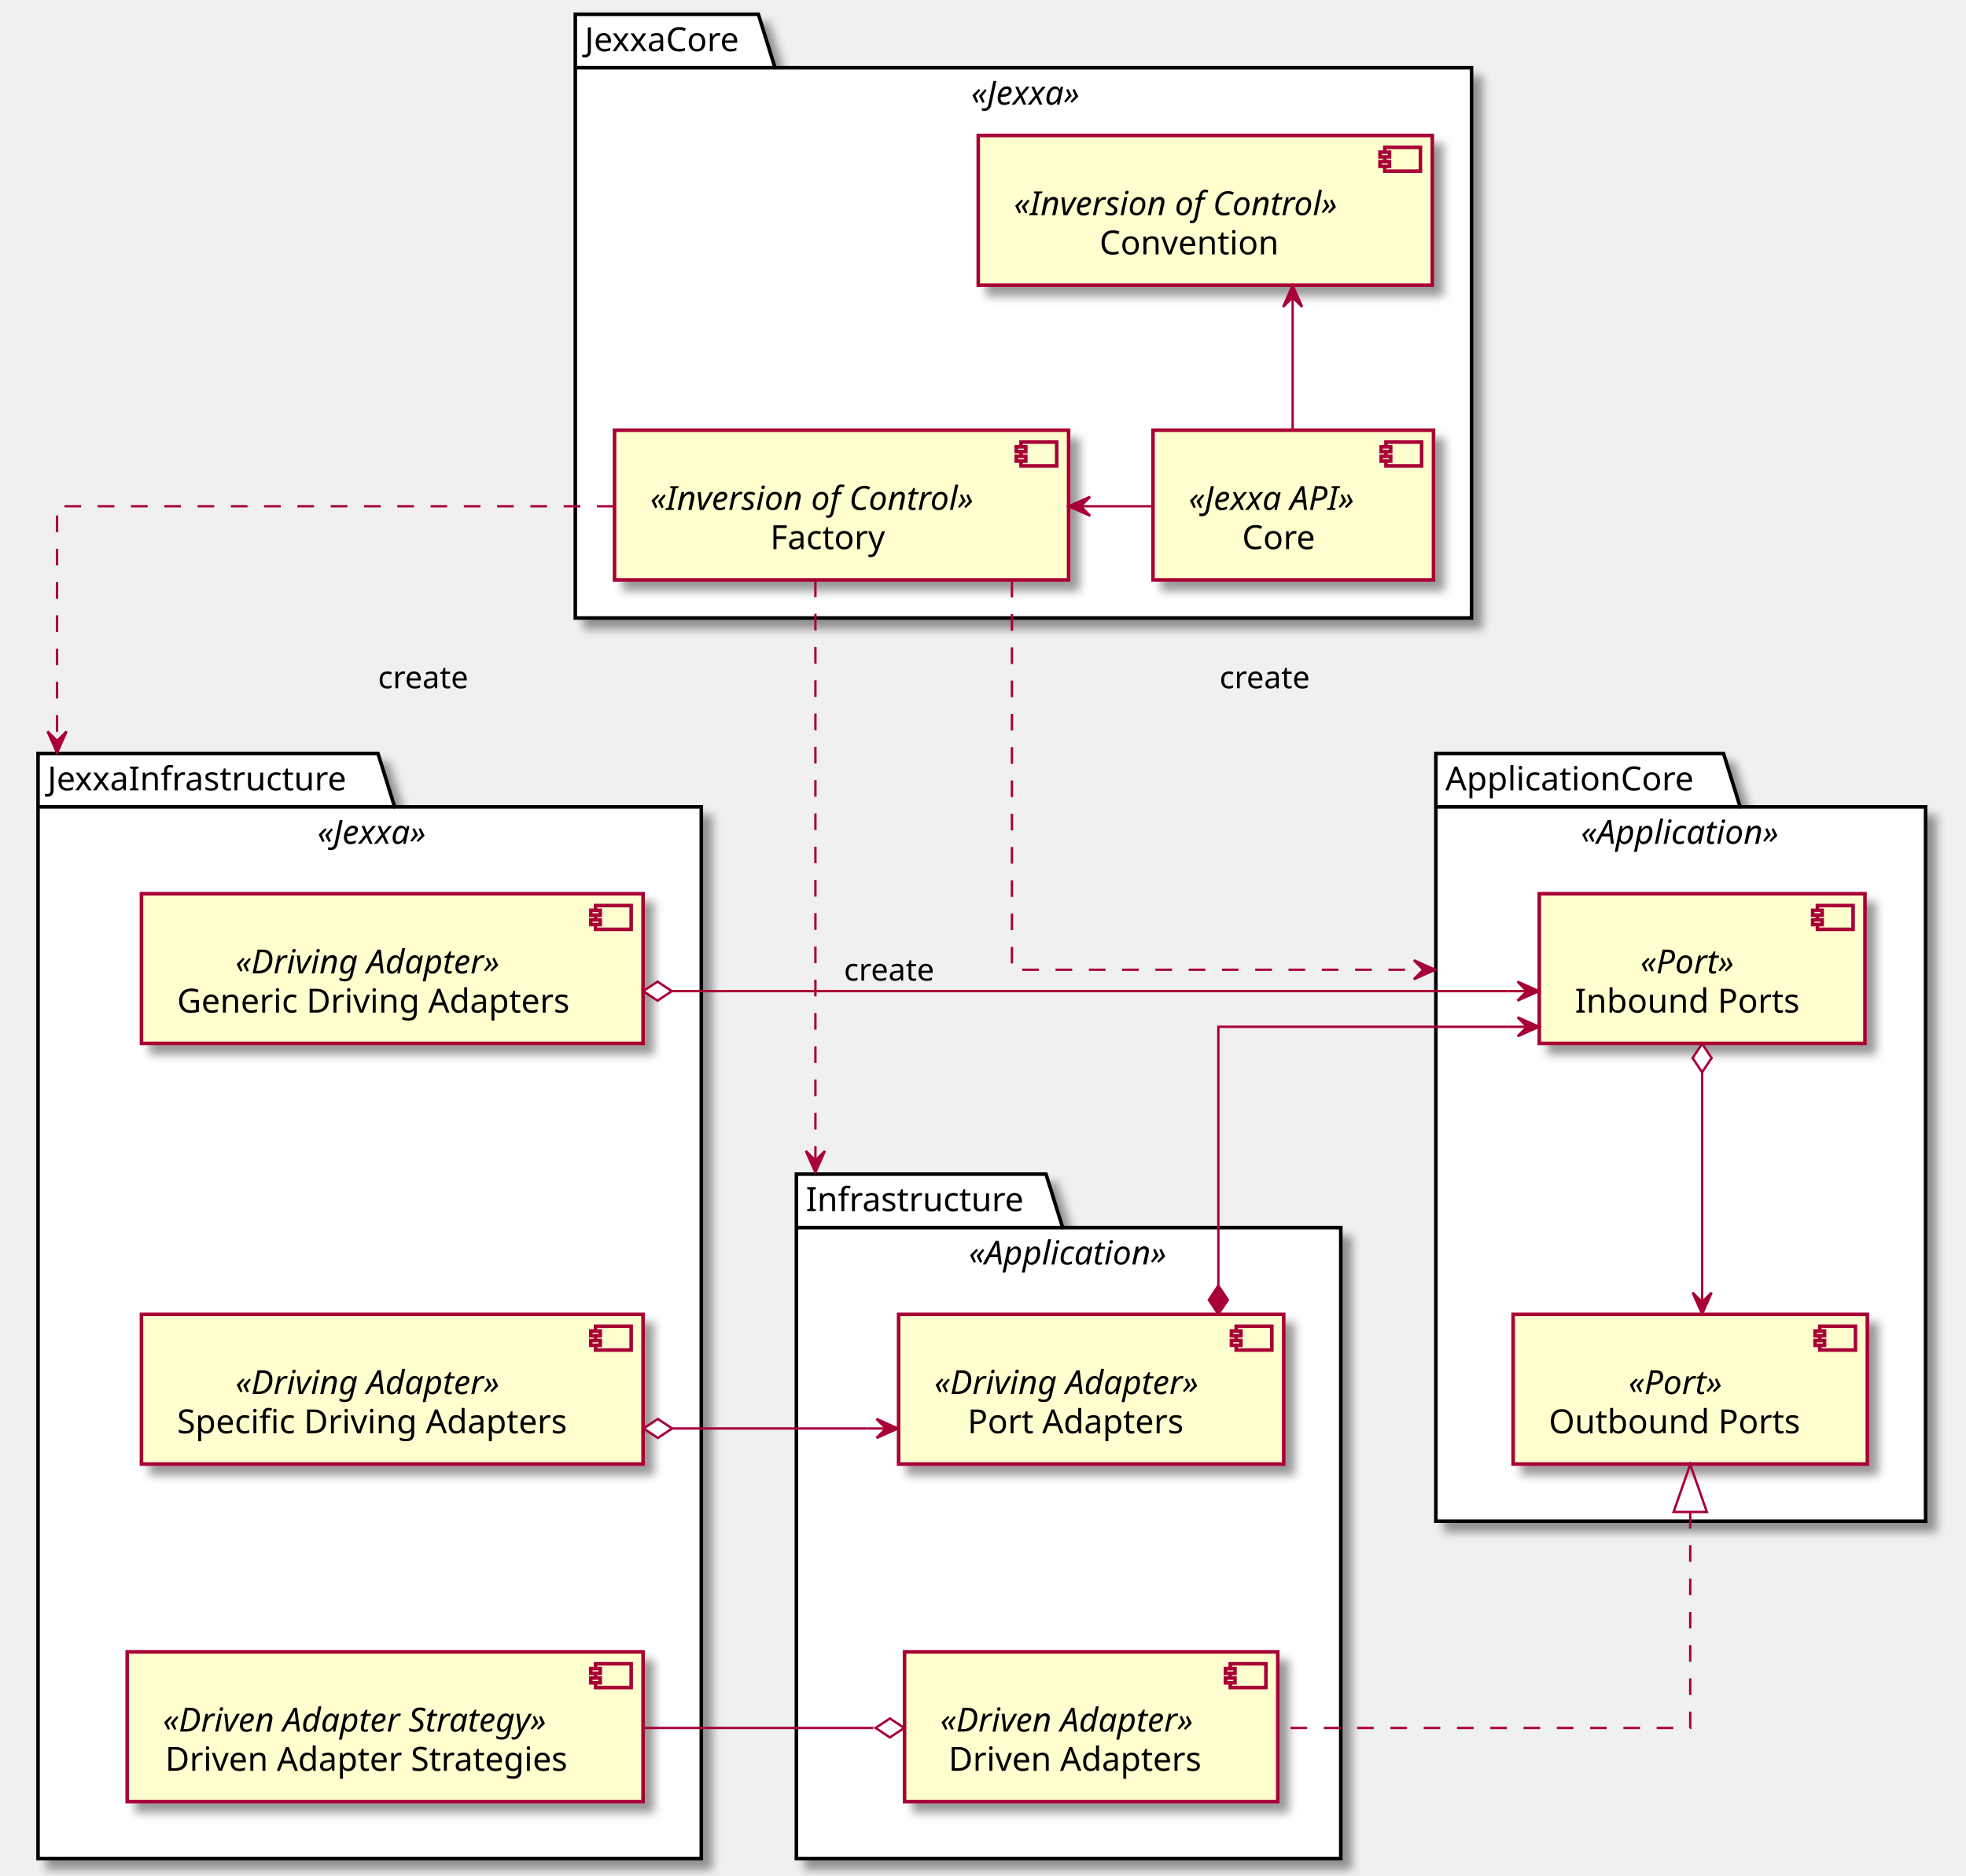
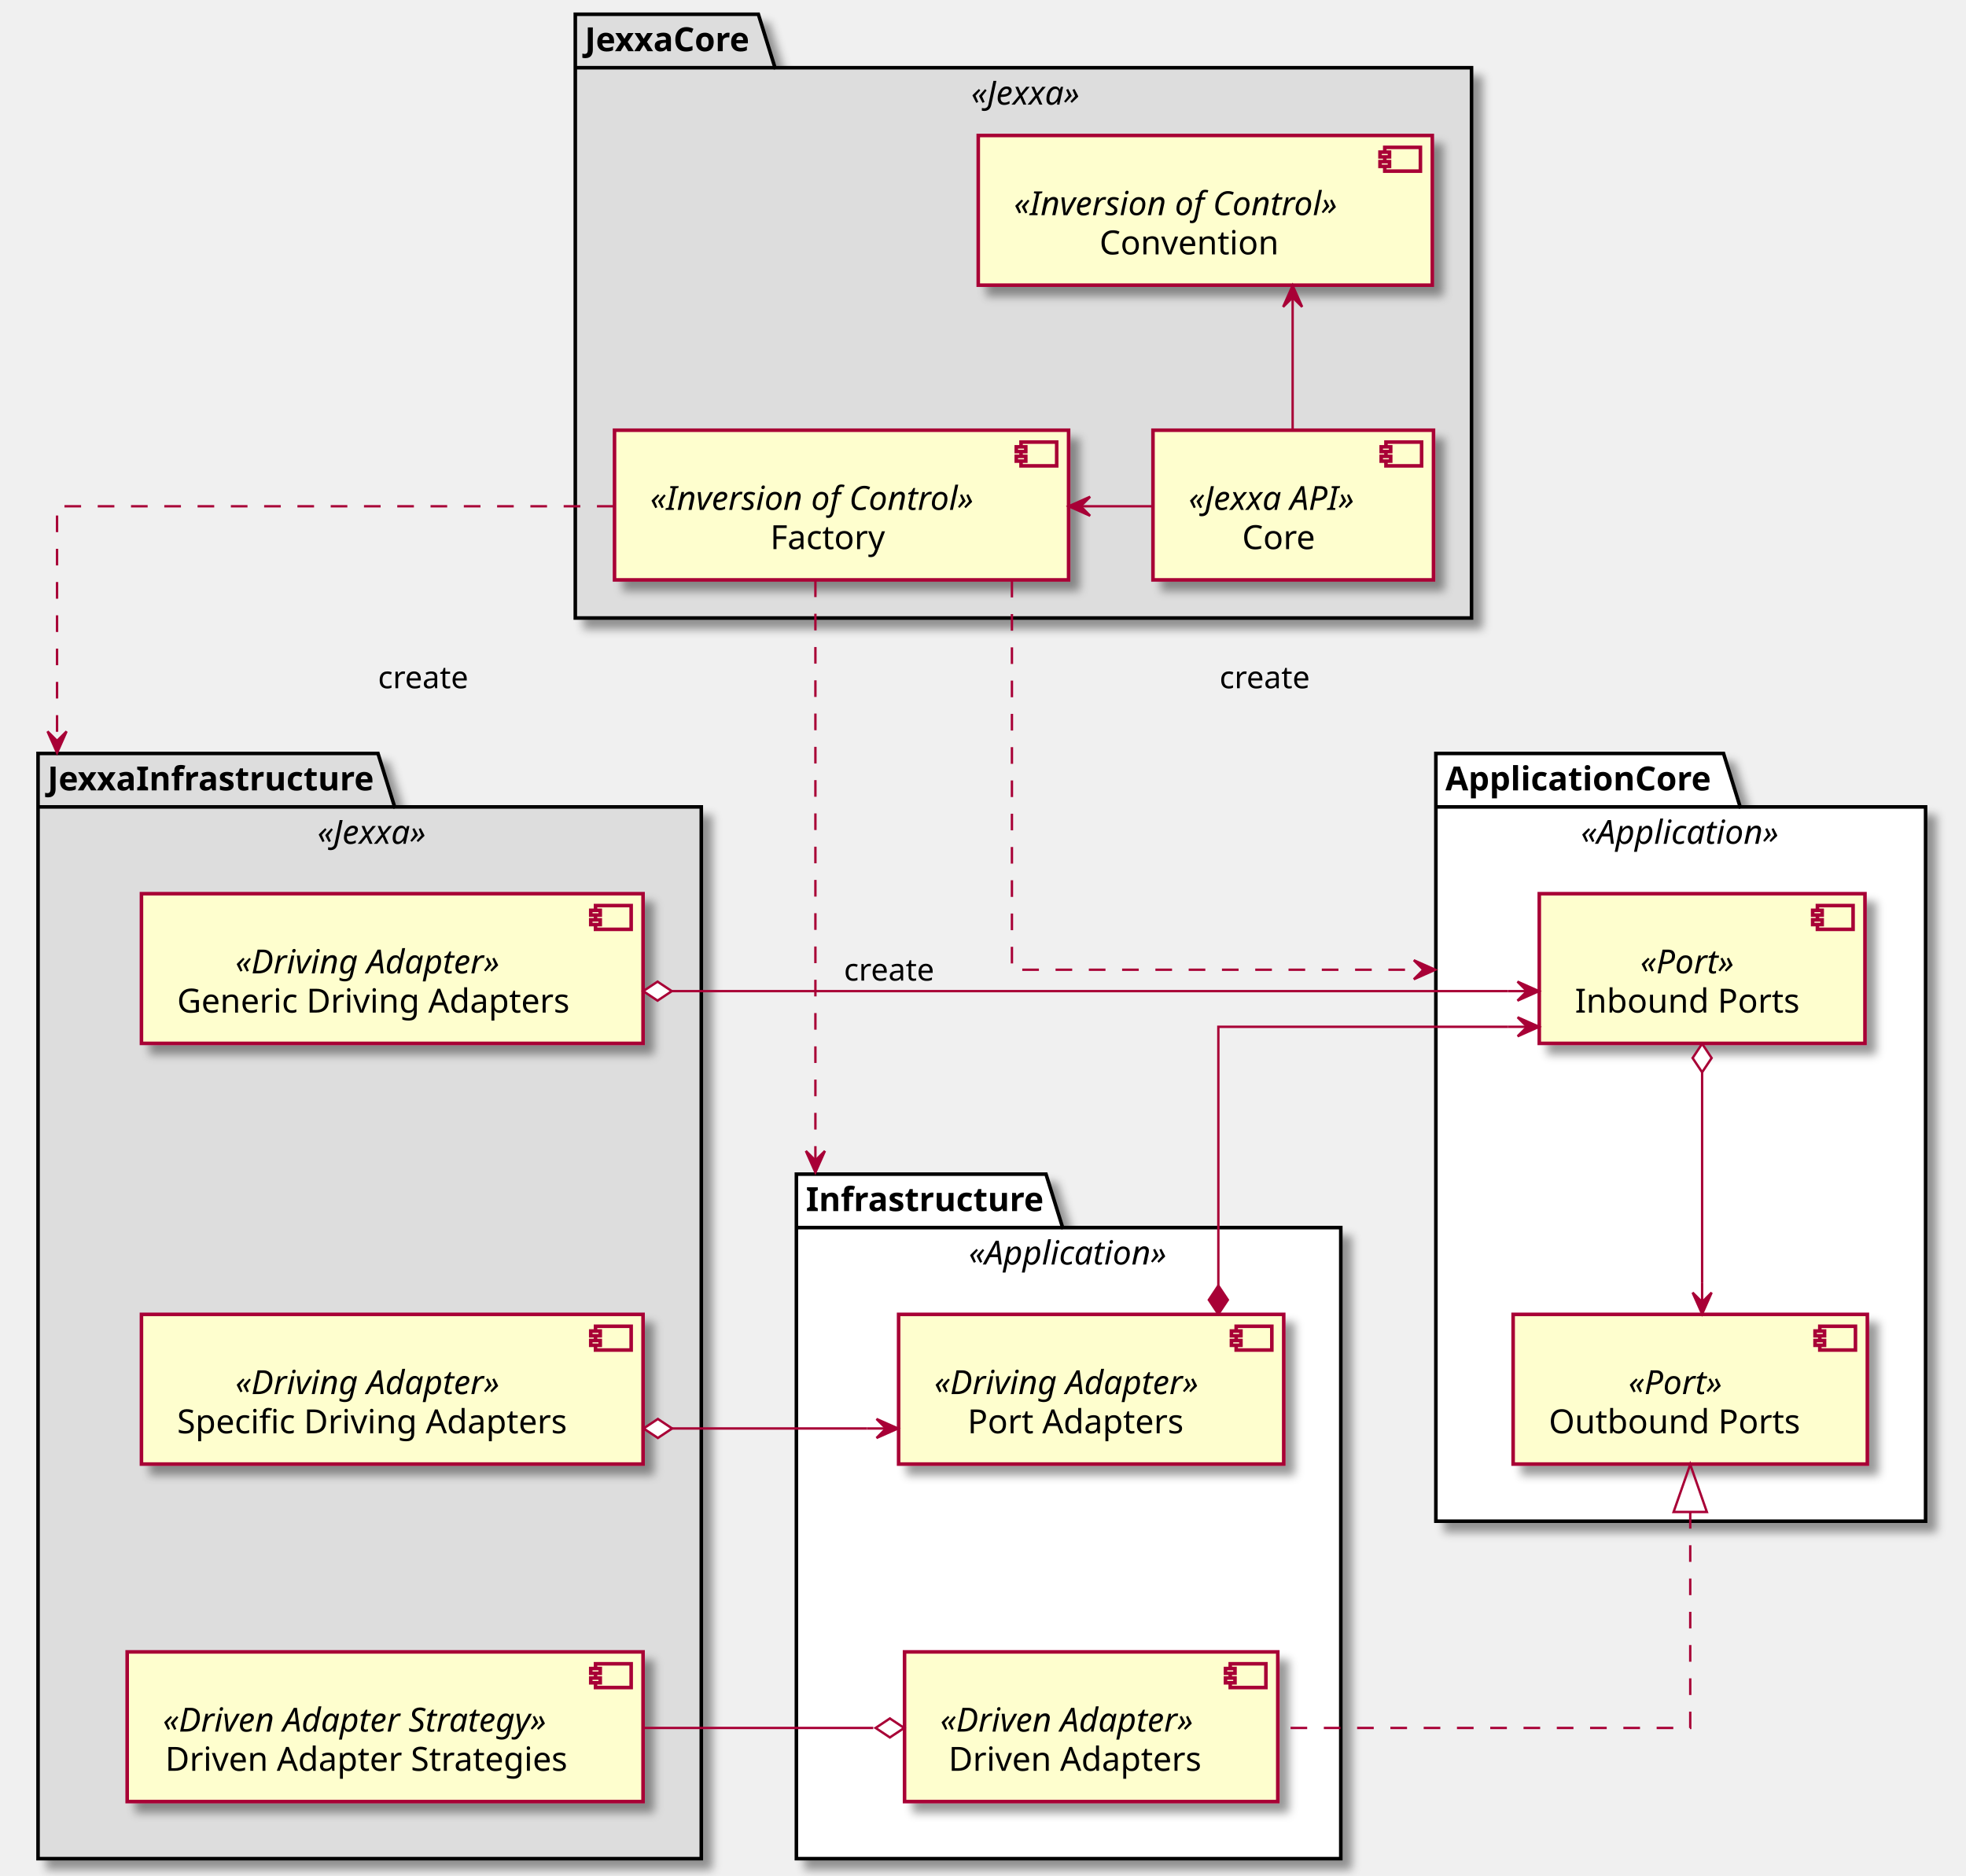
<svg xmlns="http://www.w3.org/2000/svg" contentScriptType="application/ecmascript" contentStyleType="text/css" height="789px" preserveAspectRatio="none" style="width:827px;height:789px;" version="1.1" viewBox="0 0 827 789" width="827px" zoomAndPan="magnify">
  <defs>
-     <filter height="300%" id="fjpca88jkikfq" width="300%" x="-1" y="-1">
+     <filter height="300%" id="f133hsm55sepuy" width="300%" x="-1" y="-1">
      <feGaussianBlur result="blurOut" stdDeviation="2.0" />
      <feColorMatrix in="blurOut" result="blurOut2" type="matrix" values="0 0 0 0 0 0 0 0 0 0 0 0 0 0 0 0 0 0 .4 0" />
      <feOffset dx="4.0" dy="4.0" in="blurOut2" result="blurOut3" />
      <feBlend in="SourceGraphic" in2="blurOut3" mode="normal" />
    </filter>
  </defs>
  <g>
-     <polygon fill="#FFFFFF" filter="url(#fjpca88jkikfq)" points="242,6,319,6,326,28.488,619,28.488,619,260,242,260,242,6" style="stroke:#000000;stroke-width:1.5;" />
+     <polygon fill="#DDDDDD" filter="url(#f133hsm55sepuy)" points="242,6,319,6,326,28.488,619,28.488,619,260,242,260,242,6" style="stroke:#000000;stroke-width:1.5;" />
    <line style="stroke:#000000;stroke-width:1.5;" x1="242" x2="326" y1="28.488" y2="28.488" />
-     <text fill="#000000" font-family="sans-serif" font-size="14" font-contractNumber="bold" lengthAdjust="spacing" textLength="71" x="246" y="21.535">JexxaCore</text>
+     <text fill="#000000" font-family="sans-serif" font-size="14" font-weight="bold" lengthAdjust="spacing" textLength="71" x="246" y="21.535">JexxaCore</text>
    <text fill="#000000" font-family="sans-serif" font-size="14" font-style="italic" lengthAdjust="spacing" textLength="52" x="408.5" y="44.023">«Jexxa»</text>
-     <polygon fill="#FFFFFF" filter="url(#fjpca88jkikfq)" points="16,317,159,317,166,339.488,295,339.488,295,782,16,782,16,317" style="stroke:#000000;stroke-width:1.5;" />
+     <polygon fill="#DDDDDD" filter="url(#f133hsm55sepuy)" points="16,317,159,317,166,339.488,295,339.488,295,782,16,782,16,317" style="stroke:#000000;stroke-width:1.5;" />
    <line style="stroke:#000000;stroke-width:1.5;" x1="16" x2="166" y1="339.488" y2="339.488" />
-     <text fill="#000000" font-family="sans-serif" font-size="14" font-contractNumber="bold" lengthAdjust="spacing" textLength="137" x="20" y="332.535">JexxaInfrastructure</text>
+     <text fill="#000000" font-family="sans-serif" font-size="14" font-weight="bold" lengthAdjust="spacing" textLength="137" x="20" y="332.535">JexxaInfrastructure</text>
    <text fill="#000000" font-family="sans-serif" font-size="14" font-style="italic" lengthAdjust="spacing" textLength="52" x="133.5" y="355.023">«Jexxa»</text>
-     <polygon fill="#FFFFFF" filter="url(#fjpca88jkikfq)" points="604,317,725,317,732,339.488,810,339.488,810,640,604,640,604,317" style="stroke:#000000;stroke-width:1.5;" />
+     <polygon fill="#FFFFFF" filter="url(#f133hsm55sepuy)" points="604,317,725,317,732,339.488,810,339.488,810,640,604,640,604,317" style="stroke:#000000;stroke-width:1.5;" />
    <line style="stroke:#000000;stroke-width:1.5;" x1="604" x2="732" y1="339.488" y2="339.488" />
-     <text fill="#000000" font-family="sans-serif" font-size="14" font-contractNumber="bold" lengthAdjust="spacing" textLength="115" x="608" y="332.535">ApplicationCore</text>
+     <text fill="#000000" font-family="sans-serif" font-size="14" font-weight="bold" lengthAdjust="spacing" textLength="115" x="608" y="332.535">ApplicationCore</text>
    <text fill="#000000" font-family="sans-serif" font-size="14" font-style="italic" lengthAdjust="spacing" textLength="92" x="665" y="355.023">«Application»</text>
-     <polygon fill="#FFFFFF" filter="url(#fjpca88jkikfq)" points="335,494,440,494,447,516.488,564,516.488,564,782,335,782,335,494" style="stroke:#000000;stroke-width:1.5;" />
+     <polygon fill="#FFFFFF" filter="url(#f133hsm55sepuy)" points="335,494,440,494,447,516.488,564,516.488,564,782,335,782,335,494" style="stroke:#000000;stroke-width:1.5;" />
    <line style="stroke:#000000;stroke-width:1.5;" x1="335" x2="447" y1="516.488" y2="516.488" />
-     <text fill="#000000" font-family="sans-serif" font-size="14" font-contractNumber="bold" lengthAdjust="spacing" textLength="99" x="339" y="509.535">Infrastructure</text>
+     <text fill="#000000" font-family="sans-serif" font-size="14" font-weight="bold" lengthAdjust="spacing" textLength="99" x="339" y="509.535">Infrastructure</text>
    <text fill="#000000" font-family="sans-serif" font-size="14" font-style="italic" lengthAdjust="spacing" textLength="92" x="407.5" y="532.023">«Application»</text>
-     <rect fill="#FEFECE" filter="url(#fjpca88jkikfq)" height="62.977" style="stroke:#A80036;stroke-width:1.5;" width="191" x="411.5" y="57" />
+     <rect fill="#FEFECE" filter="url(#f133hsm55sepuy)" height="62.977" style="stroke:#A80036;stroke-width:1.5;" width="191" x="411.5" y="57" />
    <rect fill="#FEFECE" height="10" style="stroke:#A80036;stroke-width:1.5;" width="15" x="582.5" y="62" />
    <rect fill="#FEFECE" height="2" style="stroke:#A80036;stroke-width:1.5;" width="4" x="580.5" y="64" />
    <rect fill="#FEFECE" height="2" style="stroke:#A80036;stroke-width:1.5;" width="4" x="580.5" y="68" />
    <text fill="#000000" font-family="sans-serif" font-size="14" font-style="italic" lengthAdjust="spacing" textLength="151" x="426.5" y="90.535">«Inversion of Control»</text>
    <text fill="#000000" font-family="sans-serif" font-size="14" lengthAdjust="spacing" textLength="79" x="462.5" y="107.023">Convention</text>
-     <rect fill="#FEFECE" filter="url(#fjpca88jkikfq)" height="62.977" style="stroke:#A80036;stroke-width:1.5;" width="118" x="485" y="181" />
+     <rect fill="#FEFECE" filter="url(#f133hsm55sepuy)" height="62.977" style="stroke:#A80036;stroke-width:1.5;" width="118" x="485" y="181" />
    <rect fill="#FEFECE" height="10" style="stroke:#A80036;stroke-width:1.5;" width="15" x="583" y="186" />
    <rect fill="#FEFECE" height="2" style="stroke:#A80036;stroke-width:1.5;" width="4" x="581" y="188" />
    <rect fill="#FEFECE" height="2" style="stroke:#A80036;stroke-width:1.5;" width="4" x="581" y="192" />
    <text fill="#000000" font-family="sans-serif" font-size="14" font-style="italic" lengthAdjust="spacing" textLength="78" x="500" y="214.535">«Jexxa API»</text>
    <text fill="#000000" font-family="sans-serif" font-size="14" lengthAdjust="spacing" textLength="33" x="522.5" y="231.023">Core</text>
-     <rect fill="#FEFECE" filter="url(#fjpca88jkikfq)" height="62.977" style="stroke:#A80036;stroke-width:1.5;" width="191" x="258.5" y="181" />
+     <rect fill="#FEFECE" filter="url(#f133hsm55sepuy)" height="62.977" style="stroke:#A80036;stroke-width:1.5;" width="191" x="258.5" y="181" />
    <rect fill="#FEFECE" height="10" style="stroke:#A80036;stroke-width:1.5;" width="15" x="429.5" y="186" />
    <rect fill="#FEFECE" height="2" style="stroke:#A80036;stroke-width:1.5;" width="4" x="427.5" y="188" />
    <rect fill="#FEFECE" height="2" style="stroke:#A80036;stroke-width:1.5;" width="4" x="427.5" y="192" />
    <text fill="#000000" font-family="sans-serif" font-size="14" font-style="italic" lengthAdjust="spacing" textLength="151" x="273.5" y="214.535">«Inversion of Control»</text>
    <text fill="#000000" font-family="sans-serif" font-size="14" lengthAdjust="spacing" textLength="50" x="324" y="231.023">Factory</text>
-     <rect fill="#FEFECE" filter="url(#fjpca88jkikfq)" height="62.977" style="stroke:#A80036;stroke-width:1.5;" width="211" x="59.5" y="376" />
+     <rect fill="#FEFECE" filter="url(#f133hsm55sepuy)" height="62.977" style="stroke:#A80036;stroke-width:1.5;" width="211" x="59.5" y="376" />
    <rect fill="#FEFECE" height="10" style="stroke:#A80036;stroke-width:1.5;" width="15" x="250.5" y="381" />
    <rect fill="#FEFECE" height="2" style="stroke:#A80036;stroke-width:1.5;" width="4" x="248.5" y="383" />
    <rect fill="#FEFECE" height="2" style="stroke:#A80036;stroke-width:1.5;" width="4" x="248.5" y="387" />
    <text fill="#000000" font-family="sans-serif" font-size="14" font-style="italic" lengthAdjust="spacing" textLength="122" x="99" y="409.535">«Driving Adapter»</text>
    <text fill="#000000" font-family="sans-serif" font-size="14" lengthAdjust="spacing" textLength="171" x="74.5" y="426.023">Generic Driving Adapters</text>
-     <rect fill="#FEFECE" filter="url(#fjpca88jkikfq)" height="62.977" style="stroke:#A80036;stroke-width:1.5;" width="211" x="59.5" y="553" />
+     <rect fill="#FEFECE" filter="url(#f133hsm55sepuy)" height="62.977" style="stroke:#A80036;stroke-width:1.5;" width="211" x="59.5" y="553" />
    <rect fill="#FEFECE" height="10" style="stroke:#A80036;stroke-width:1.5;" width="15" x="250.5" y="558" />
    <rect fill="#FEFECE" height="2" style="stroke:#A80036;stroke-width:1.5;" width="4" x="248.5" y="560" />
    <rect fill="#FEFECE" height="2" style="stroke:#A80036;stroke-width:1.5;" width="4" x="248.5" y="564" />
    <text fill="#000000" font-family="sans-serif" font-size="14" font-style="italic" lengthAdjust="spacing" textLength="122" x="99" y="586.535">«Driving Adapter»</text>
    <text fill="#000000" font-family="sans-serif" font-size="14" lengthAdjust="spacing" textLength="171" x="74.5" y="603.023">Specific Driving Adapters</text>
-     <rect fill="#FEFECE" filter="url(#fjpca88jkikfq)" height="62.977" style="stroke:#A80036;stroke-width:1.5;" width="217" x="53.5" y="695" />
+     <rect fill="#FEFECE" filter="url(#f133hsm55sepuy)" height="62.977" style="stroke:#A80036;stroke-width:1.5;" width="217" x="53.5" y="695" />
    <rect fill="#FEFECE" height="10" style="stroke:#A80036;stroke-width:1.5;" width="15" x="250.5" y="700" />
    <rect fill="#FEFECE" height="2" style="stroke:#A80036;stroke-width:1.5;" width="4" x="248.5" y="702" />
    <rect fill="#FEFECE" height="2" style="stroke:#A80036;stroke-width:1.5;" width="4" x="248.5" y="706" />
    <text fill="#000000" font-family="sans-serif" font-size="14" font-style="italic" lengthAdjust="spacing" textLength="177" x="68.5" y="728.535">«Driven Adapter Strategy»</text>
    <text fill="#000000" font-family="sans-serif" font-size="14" lengthAdjust="spacing" textLength="175" x="69.5" y="745.023">Driven Adapter Strategies</text>
-     <rect fill="#FEFECE" filter="url(#fjpca88jkikfq)" height="62.977" style="stroke:#A80036;stroke-width:1.5;" width="137" x="647.5" y="376" />
+     <rect fill="#FEFECE" filter="url(#f133hsm55sepuy)" height="62.977" style="stroke:#A80036;stroke-width:1.5;" width="137" x="647.5" y="376" />
    <rect fill="#FEFECE" height="10" style="stroke:#A80036;stroke-width:1.5;" width="15" x="764.5" y="381" />
    <rect fill="#FEFECE" height="2" style="stroke:#A80036;stroke-width:1.5;" width="4" x="762.5" y="383" />
    <rect fill="#FEFECE" height="2" style="stroke:#A80036;stroke-width:1.5;" width="4" x="762.5" y="387" />
    <text fill="#000000" font-family="sans-serif" font-size="14" font-style="italic" lengthAdjust="spacing" textLength="42" x="690" y="409.535">«Port»</text>
    <text fill="#000000" font-family="sans-serif" font-size="14" lengthAdjust="spacing" textLength="97" x="662.5" y="426.023">Inbound Ports</text>
-     <rect fill="#FEFECE" filter="url(#fjpca88jkikfq)" height="62.977" style="stroke:#A80036;stroke-width:1.5;" width="149" x="636.5" y="553" />
+     <rect fill="#FEFECE" filter="url(#f133hsm55sepuy)" height="62.977" style="stroke:#A80036;stroke-width:1.5;" width="149" x="636.5" y="553" />
    <rect fill="#FEFECE" height="10" style="stroke:#A80036;stroke-width:1.5;" width="15" x="765.5" y="558" />
    <rect fill="#FEFECE" height="2" style="stroke:#A80036;stroke-width:1.5;" width="4" x="763.5" y="560" />
    <rect fill="#FEFECE" height="2" style="stroke:#A80036;stroke-width:1.5;" width="4" x="763.5" y="564" />
    <text fill="#000000" font-family="sans-serif" font-size="14" font-style="italic" lengthAdjust="spacing" textLength="42" x="685" y="586.535">«Port»</text>
    <text fill="#000000" font-family="sans-serif" font-size="14" lengthAdjust="spacing" textLength="109" x="651.5" y="603.023">Outbound Ports</text>
-     <rect fill="#FEFECE" filter="url(#fjpca88jkikfq)" height="62.977" style="stroke:#A80036;stroke-width:1.5;" width="162" x="378" y="553" />
+     <rect fill="#FEFECE" filter="url(#f133hsm55sepuy)" height="62.977" style="stroke:#A80036;stroke-width:1.5;" width="162" x="378" y="553" />
    <rect fill="#FEFECE" height="10" style="stroke:#A80036;stroke-width:1.5;" width="15" x="520" y="558" />
    <rect fill="#FEFECE" height="2" style="stroke:#A80036;stroke-width:1.5;" width="4" x="518" y="560" />
    <rect fill="#FEFECE" height="2" style="stroke:#A80036;stroke-width:1.5;" width="4" x="518" y="564" />
    <text fill="#000000" font-family="sans-serif" font-size="14" font-style="italic" lengthAdjust="spacing" textLength="122" x="393" y="586.535">«Driving Adapter»</text>
    <text fill="#000000" font-family="sans-serif" font-size="14" lengthAdjust="spacing" textLength="94" x="407" y="603.023">Port Adapters</text>
-     <rect fill="#FEFECE" filter="url(#fjpca88jkikfq)" height="62.977" style="stroke:#A80036;stroke-width:1.5;" width="157" x="380.5" y="695" />
+     <rect fill="#FEFECE" filter="url(#f133hsm55sepuy)" height="62.977" style="stroke:#A80036;stroke-width:1.5;" width="157" x="380.5" y="695" />
    <rect fill="#FEFECE" height="10" style="stroke:#A80036;stroke-width:1.5;" width="15" x="517.5" y="700" />
    <rect fill="#FEFECE" height="2" style="stroke:#A80036;stroke-width:1.5;" width="4" x="515.5" y="702" />
    <rect fill="#FEFECE" height="2" style="stroke:#A80036;stroke-width:1.5;" width="4" x="515.5" y="706" />
    <text fill="#000000" font-family="sans-serif" font-size="14" font-style="italic" lengthAdjust="spacing" textLength="117" x="395.5" y="728.535">«Driven Adapter»</text>
    <text fill="#000000" font-family="sans-serif" font-size="14" lengthAdjust="spacing" textLength="110" x="399" y="745.023">Driven Adapters</text>
    <path d="M282.73,601 C282.73,601 364.71,601 364.71,601 " fill="none" id="Specific Driving Adapters-Port Adapters" style="stroke:#A80036;stroke-width:1.0;" />
    <polygon fill="#A80036" points="377.71,601,368.71,597,372.71,601,368.71,605,377.71,601" style="stroke:#A80036;stroke-width:1.0;" />
    <line style="stroke:#A80036;stroke-width:1.0;" x1="372.71" x2="364.71" y1="601" y2="601" />
    <polygon fill="#FFFFFF" points="270.73,601,276.73,605,282.73,601,276.73,597,270.73,601" style="stroke:#A80036;stroke-width:1.0;" />
    <path d="M282.59,417 C282.59,417 634.33,417 634.33,417 " fill="none" id="Generic Driving Adapters-Inbound Ports" style="stroke:#A80036;stroke-width:1.0;" />
    <polygon fill="#A80036" points="647.33,417,638.33,413,642.33,417,638.33,421,647.33,417" style="stroke:#A80036;stroke-width:1.0;" />
    <line style="stroke:#A80036;stroke-width:1.0;" x1="642.33" x2="634.33" y1="417" y2="417" />
    <polygon fill="#FFFFFF" points="270.59,417,276.59,421,282.59,417,276.59,413,270.59,417" style="stroke:#A80036;stroke-width:1.0;" />
    <path d="M512.5,540.9 C512.5,540.9 512.5,432 512.5,432 C512.5,432 634.39,432 634.39,432 " fill="none" id="Port Adapters-Inbound Ports" style="stroke:#A80036;stroke-width:1.0;" />
    <polygon fill="#A80036" points="647.39,432,638.39,428,642.39,432,638.39,436,647.39,432" style="stroke:#A80036;stroke-width:1.0;" />
    <line style="stroke:#A80036;stroke-width:1.0;" x1="642.39" x2="634.39" y1="432" y2="432" />
    <polygon fill="#A80036" points="512.5,552.9,516.5,546.9,512.5,540.9,508.5,546.9,512.5,552.9" style="stroke:#A80036;stroke-width:1.0;" />
    <path d="M716,451.14 C716,451.14 716,539.83 716,539.83 " fill="none" id="Inbound Ports-Outbound Ports" style="stroke:#A80036;stroke-width:1.0;" />
    <polygon fill="#A80036" points="716,552.83,720,543.83,716,547.83,712,543.83,716,552.83" style="stroke:#A80036;stroke-width:1.0;" />
    <line style="stroke:#A80036;stroke-width:1.0;" x1="716" x2="716" y1="547.83" y2="539.83" />
    <polygon fill="#FFFFFF" points="716,439.14,712,445.14,716,451.14,720,445.14,716,439.14" style="stroke:#A80036;stroke-width:1.0;" />
    <path d="M711,636.13 C711,636.13 711,727 711,727 C711,727 611.64,727 537.7,727 " fill="none" id="Outbound Ports-backto-Driven Adapters" style="stroke:#A80036;stroke-width:1.0;stroke-dasharray:7.0,7.0;" />
    <polygon fill="none" points="704,636.13,711,616.13,718,636.13,704,636.13" style="stroke:#A80036;stroke-width:1.0;" />
    <path d="M270.91,727 C270.91,727 367.33,727 367.33,727 " fill="none" id="Driven Adapter Strategies-to-Driven Adapters" style="stroke:#A80036;stroke-width:1.0;" />
    <polygon fill="#FFFFFF" points="380.33,727,374.33,723,368.33,727,374.33,731,380.33,727" style="stroke:#A80036;stroke-width:1.0;" />
    <path d="M343,244.22 C343,288.145 343,370.303 343,442.884 C343,451.956 343,460.879 343,469.56 C343,473.899 343,478.179 343,482.386 C343,484.489 343,486.574 343,488.64 C343,489.673 343,490.701 343,491.724 C343,492.235 343,492.745 343,493.254 " fill="none" id="Factory-to-Infrastructure" style="stroke:#A80036;stroke-width:1.0;stroke-dasharray:7.0,7.0;" />
    <polygon fill="#A80036" points="343,493.254,347,484.254,343,488.254,339,484.254,343,493.254" style="stroke:#A80036;stroke-width:1.0;" />
    <text fill="#000000" font-family="sans-serif" font-size="13" lengthAdjust="spacing" textLength="38" x="355" y="412.568">create</text>
    <path d="M425.67,244.35 C425.67,299.74 425.67,408 425.67,408 C425.67,408 470.808,408 516.65,408 C539.571,408 562.669,408 580.388,408 C589.248,408 596.764,408 602.24,408 C602.583,408 602.917,408 603.243,408 C603.406,408 603.567,408 603.726,408 " fill="none" id="Factory-to-ApplicationCore" style="stroke:#A80036;stroke-width:1.0;stroke-dasharray:7.0,7.0;" />
    <polygon fill="#A80036" points="603.726,408,594.726,404,598.726,408,594.726,412,603.726,408" style="stroke:#A80036;stroke-width:1.0;" />
    <text fill="#000000" font-family="sans-serif" font-size="13" lengthAdjust="spacing" textLength="38" x="513" y="289.568">create</text>
    <path d="M258.11,213 C160.67,213 24,213 24,213 C24,213 24,258.632 24,305.691 C24,308.632 24,311.579 24,314.521 C24,315.256 24,315.991 24,316.726 " fill="none" id="Factory-to-JexxaInfrastructure" style="stroke:#A80036;stroke-width:1.0;stroke-dasharray:7.0,7.0;" />
    <polygon fill="#A80036" points="24,316.726,28,307.726,24,311.726,20,307.726,24,316.726" style="stroke:#A80036;stroke-width:1.0;" />
    <text fill="#000000" font-family="sans-serif" font-size="13" lengthAdjust="spacing" textLength="38" x="159" y="289.568">create</text>
    <path d="M454.56,213 C454.56,213 484.79,213 484.79,213 " fill="none" id="Factory-backto-Core" style="stroke:#A80036;stroke-width:1.0;" />
    <polygon fill="#A80036" points="449.56,213,458.56,217,454.56,213,458.56,209,449.56,213" style="stroke:#A80036;stroke-width:1.0;" />
    <path d="M543.75,125.11 C543.75,125.11 543.75,180.95 543.75,180.95 " fill="none" id="Convention-backto-Core" style="stroke:#A80036;stroke-width:1.0;" />
    <polygon fill="#A80036" points="543.75,120.11,539.75,129.11,543.75,125.11,547.75,129.11,543.75,120.11" style="stroke:#A80036;stroke-width:1.0;" />
  </g>
</svg>
